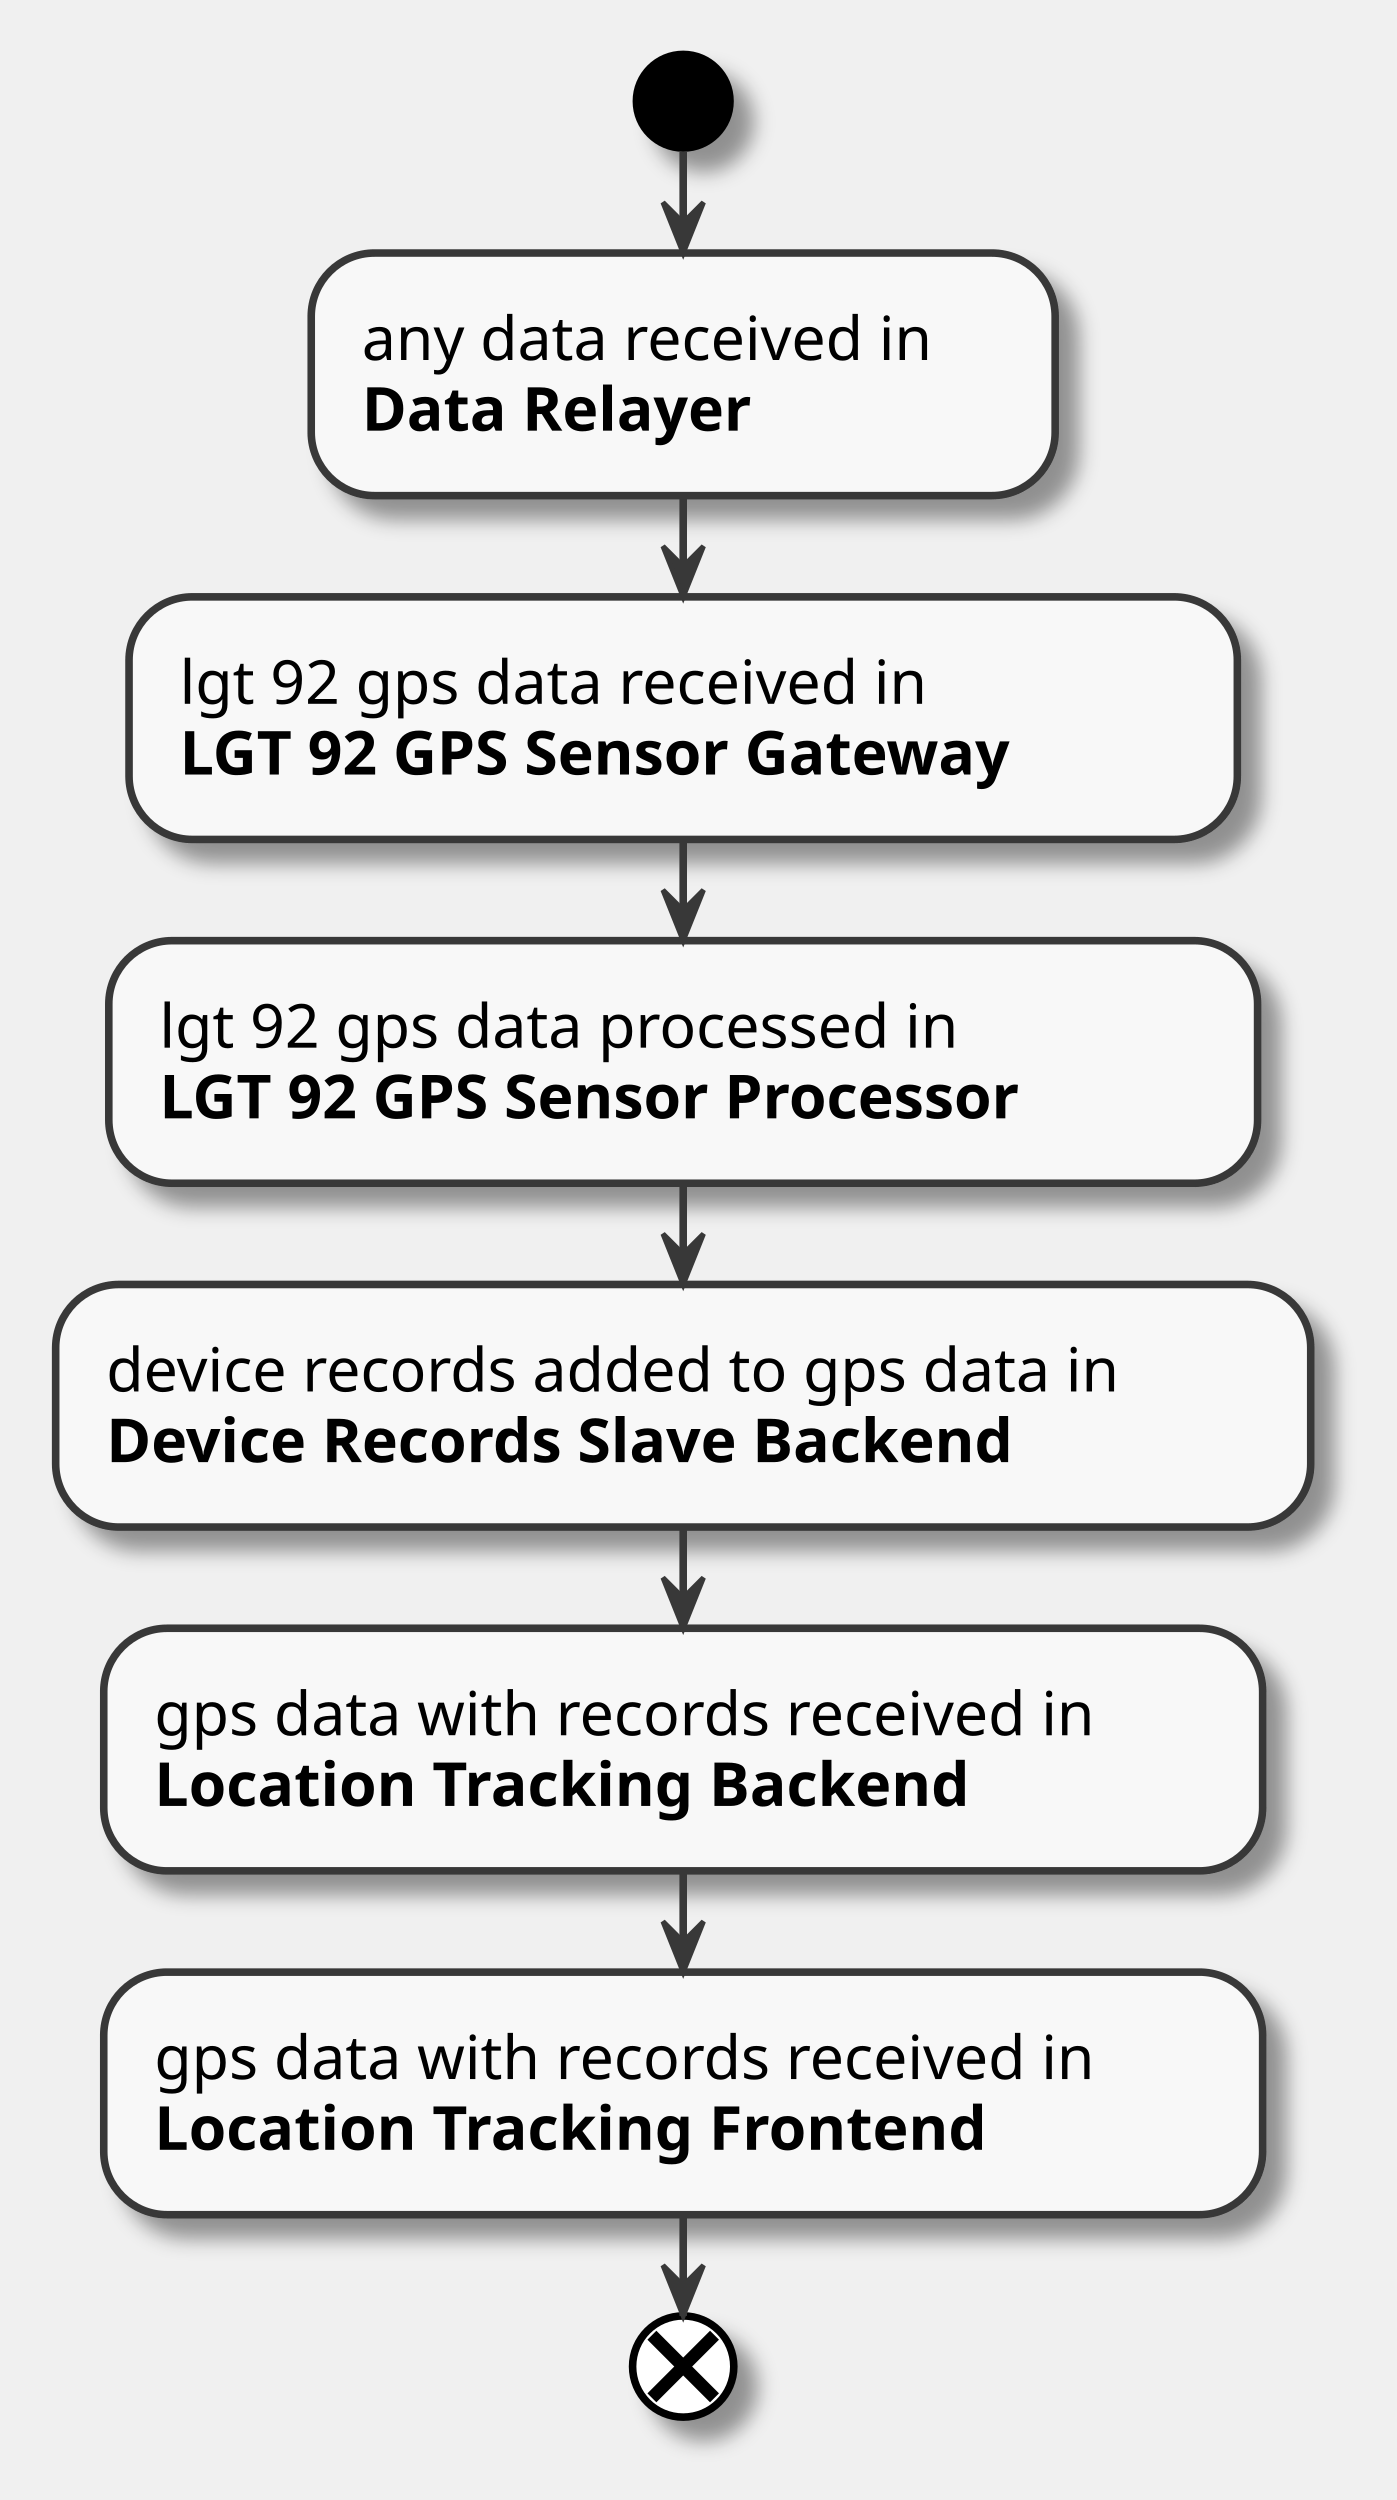
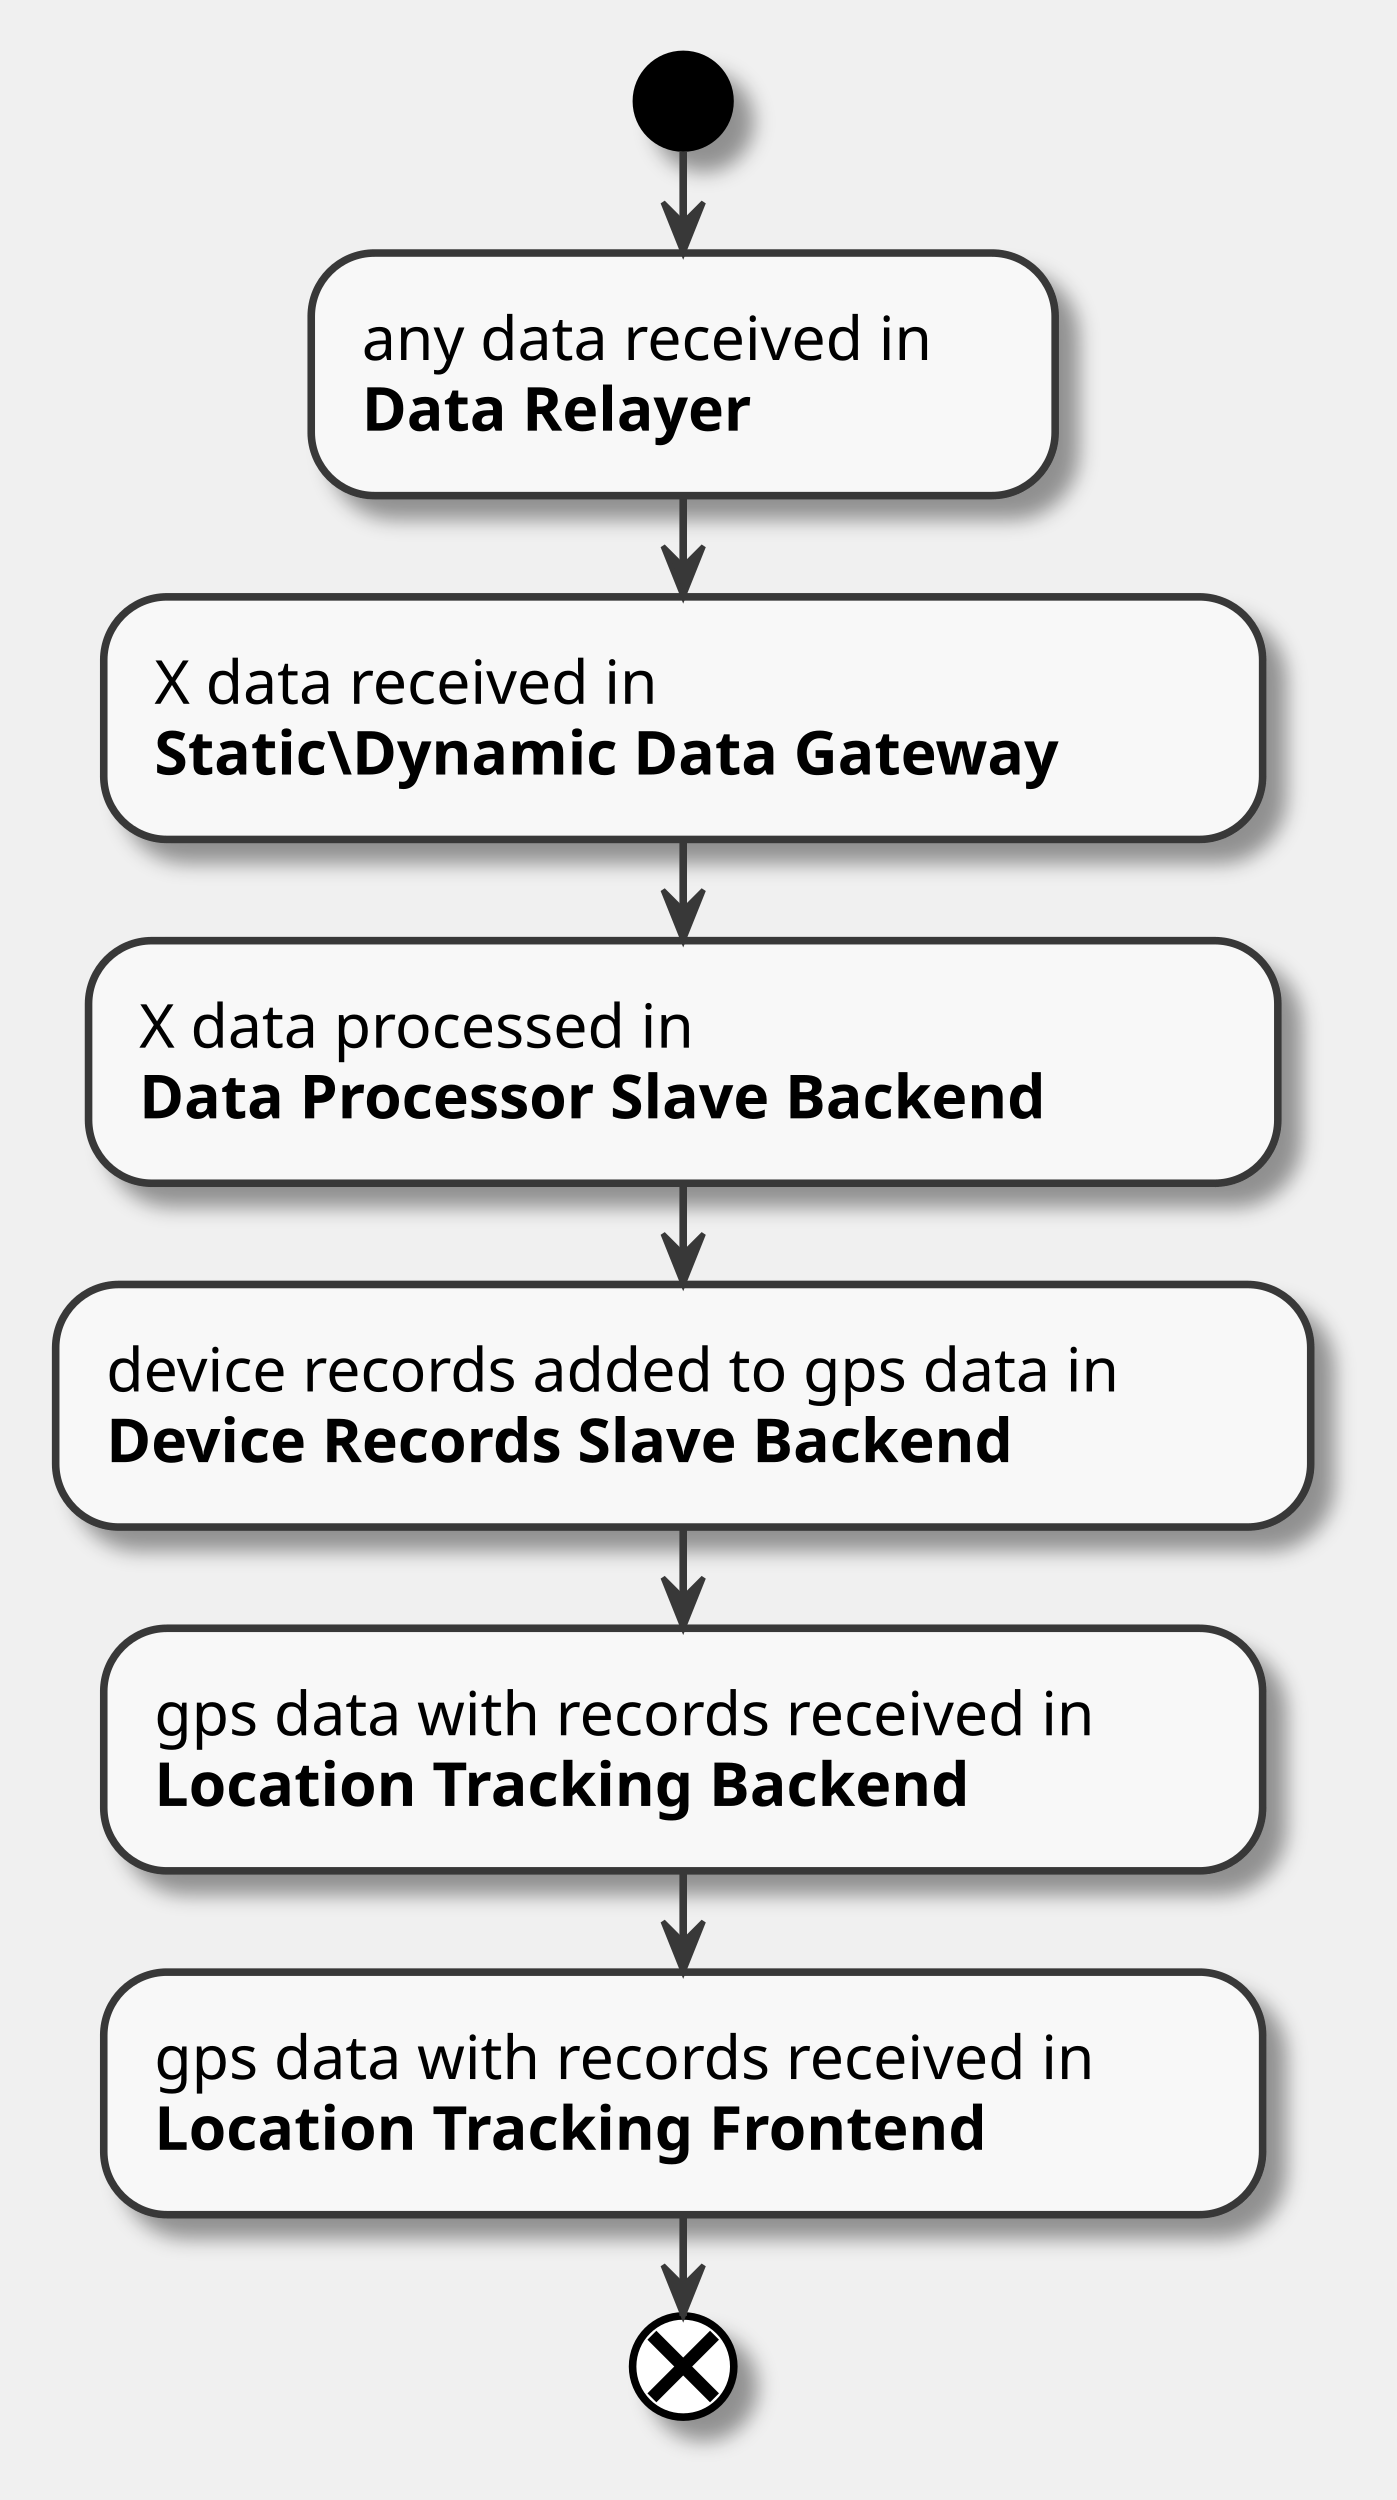
<svg xmlns="http://www.w3.org/2000/svg" contentScriptType="application/ecmascript" contentStyleType="text/css" height="494px" preserveAspectRatio="none" style="width:276px;height:494px;background:#FFFFFF;" version="1.1" viewBox="0 0 276 494" width="276px" zoomAndPan="magnify">
  <defs>
-     <filter height="300%" id="f1xb6g04sefgzp" width="300%" x="-1" y="-1">
+     <filter height="300%" id="feaxrne2o2ny7" width="300%" x="-1" y="-1">
      <feGaussianBlur result="blurOut" stdDeviation="2.0" />
      <feColorMatrix in="blurOut" result="blurOut2" type="matrix" values="0 0 0 0 0 0 0 0 0 0 0 0 0 0 0 0 0 0 .4 0" />
      <feOffset dx="4.0" dy="4.0" in="blurOut2" result="blurOut3" />
      <feBlend in="SourceGraphic" in2="blurOut3" mode="normal" />
    </filter>
  </defs>
  <g>
-     <ellipse cx="135" cy="20" fill="#000000" filter="url(#f1xb6g04sefgzp)" rx="10" ry="10" style="stroke:none;stroke-width:1.0;" />
-     <rect fill="#F8F8F8" filter="url(#f1xb6g04sefgzp)" height="47.938" rx="12.5" ry="12.5" style="stroke:#383838;stroke-width:1.5;" width="147" x="61.5" y="50" />
+     <ellipse cx="135" cy="20" fill="#000000" filter="url(#feaxrne2o2ny7)" rx="10" ry="10" style="stroke:none;stroke-width:1.0;" />
+     <rect fill="#F8F8F8" filter="url(#feaxrne2o2ny7)" height="47.938" rx="12.5" ry="12.5" style="stroke:#383838;stroke-width:1.5;" width="147" x="61.5" y="50" />
    <text fill="#000000" font-family="sans-serif" font-size="12" lengthAdjust="spacing" textLength="127" x="71.5" y="71.139">any data received in</text>
    <text fill="#000000" font-family="sans-serif" font-size="12" font-weight="bold" lengthAdjust="spacing" textLength="92" x="71.5" y="85.107">Data Relayer</text>
-     <rect fill="#F8F8F8" filter="url(#f1xb6g04sefgzp)" height="47.938" rx="12.5" ry="12.5" style="stroke:#383838;stroke-width:1.5;" width="219" x="25.5" y="117.938" />
-     <text fill="#000000" font-family="sans-serif" font-size="12" lengthAdjust="spacing" textLength="168" x="35.5" y="139.076">lgt 92 gps data received in</text>
-     <text fill="#000000" font-family="sans-serif" font-size="12" font-weight="bold" lengthAdjust="spacing" textLength="199" x="35.5" y="153.045">LGT 92 GPS Sensor Gateway</text>
-     <rect fill="#F8F8F8" filter="url(#f1xb6g04sefgzp)" height="47.938" rx="12.5" ry="12.5" style="stroke:#383838;stroke-width:1.5;" width="227" x="21.5" y="185.875" />
-     <text fill="#000000" font-family="sans-serif" font-size="12" lengthAdjust="spacing" textLength="181" x="31.5" y="207.014">lgt 92 gps data processed in</text>
-     <text fill="#000000" font-family="sans-serif" font-size="12" font-weight="bold" lengthAdjust="spacing" textLength="207" x="31.5" y="220.982">LGT 92 GPS Sensor Processor</text>
-     <rect fill="#F8F8F8" filter="url(#f1xb6g04sefgzp)" height="47.938" rx="12.5" ry="12.5" style="stroke:#383838;stroke-width:1.5;" width="248" x="11" y="253.812" />
+     <rect fill="#F8F8F8" filter="url(#feaxrne2o2ny7)" height="47.938" rx="12.5" ry="12.5" style="stroke:#383838;stroke-width:1.5;" width="229" x="20.5" y="117.938" />
+     <text fill="#000000" font-family="sans-serif" font-size="12" lengthAdjust="spacing" textLength="112" x="30.5" y="139.076">X data received in</text>
+     <text fill="#000000" font-family="sans-serif" font-size="12" font-weight="bold" lengthAdjust="spacing" textLength="209" x="30.5" y="153.045">Static\Dynamic Data Gateway</text>
+     <rect fill="#F8F8F8" filter="url(#feaxrne2o2ny7)" height="47.938" rx="12.5" ry="12.5" style="stroke:#383838;stroke-width:1.5;" width="235" x="17.5" y="185.875" />
+     <text fill="#000000" font-family="sans-serif" font-size="12" lengthAdjust="spacing" textLength="125" x="27.5" y="207.014">X data processed in</text>
+     <text fill="#000000" font-family="sans-serif" font-size="12" font-weight="bold" lengthAdjust="spacing" textLength="215" x="27.5" y="220.982">Data Processor Slave Backend</text>
+     <rect fill="#F8F8F8" filter="url(#feaxrne2o2ny7)" height="47.938" rx="12.5" ry="12.5" style="stroke:#383838;stroke-width:1.5;" width="248" x="11" y="253.812" />
    <text fill="#000000" font-family="sans-serif" font-size="12" lengthAdjust="spacing" textLength="228" x="21" y="274.951">device records added to gps data in</text>
    <text fill="#000000" font-family="sans-serif" font-size="12" font-weight="bold" lengthAdjust="spacing" textLength="213" x="21" y="288.92">Device Records Slave Backend</text>
-     <rect fill="#F8F8F8" filter="url(#f1xb6g04sefgzp)" height="47.938" rx="12.5" ry="12.5" style="stroke:#383838;stroke-width:1.5;" width="229" x="20.5" y="321.75" />
+     <rect fill="#F8F8F8" filter="url(#feaxrne2o2ny7)" height="47.938" rx="12.5" ry="12.5" style="stroke:#383838;stroke-width:1.5;" width="229" x="20.5" y="321.75" />
    <text fill="#000000" font-family="sans-serif" font-size="12" lengthAdjust="spacing" textLength="209" x="30.5" y="342.889">gps data with records received in</text>
    <text fill="#000000" font-family="sans-serif" font-size="12" font-weight="bold" lengthAdjust="spacing" textLength="189" x="30.5" y="356.857">Location Tracking Backend</text>
-     <rect fill="#F8F8F8" filter="url(#f1xb6g04sefgzp)" height="47.938" rx="12.5" ry="12.5" style="stroke:#383838;stroke-width:1.5;" width="229" x="20.5" y="389.688" />
+     <rect fill="#F8F8F8" filter="url(#feaxrne2o2ny7)" height="47.938" rx="12.5" ry="12.5" style="stroke:#383838;stroke-width:1.5;" width="229" x="20.5" y="389.688" />
    <text fill="#000000" font-family="sans-serif" font-size="12" lengthAdjust="spacing" textLength="209" x="30.5" y="410.826">gps data with records received in</text>
    <text fill="#000000" font-family="sans-serif" font-size="12" font-weight="bold" lengthAdjust="spacing" textLength="194" x="30.5" y="424.795">Location Tracking Frontend</text>
-     <ellipse cx="135" cy="467.625" fill="#FFFFFF" filter="url(#f1xb6g04sefgzp)" rx="10" ry="10" style="stroke:#000000;stroke-width:1.5;" />
+     <ellipse cx="135" cy="467.625" fill="#FFFFFF" filter="url(#feaxrne2o2ny7)" rx="10" ry="10" style="stroke:#000000;stroke-width:1.5;" />
    <line style="stroke:#000000;stroke-width:2.5;" x1="128.813" x2="141.187" y1="461.438" y2="473.812" />
    <line style="stroke:#000000;stroke-width:2.5;" x1="141.187" x2="128.813" y1="461.438" y2="473.812" />
    <line style="stroke:#383838;stroke-width:1.5;" x1="135" x2="135" y1="30" y2="50" />
    <polygon fill="#383838" points="131,40,135,50,139,40,135,44" style="stroke:#383838;stroke-width:1.0;" />
    <line style="stroke:#383838;stroke-width:1.5;" x1="135" x2="135" y1="97.938" y2="117.938" />
    <polygon fill="#383838" points="131,107.938,135,117.938,139,107.938,135,111.938" style="stroke:#383838;stroke-width:1.0;" />
    <line style="stroke:#383838;stroke-width:1.5;" x1="135" x2="135" y1="165.875" y2="185.875" />
    <polygon fill="#383838" points="131,175.875,135,185.875,139,175.875,135,179.875" style="stroke:#383838;stroke-width:1.0;" />
    <line style="stroke:#383838;stroke-width:1.5;" x1="135" x2="135" y1="233.812" y2="253.812" />
    <polygon fill="#383838" points="131,243.812,135,253.812,139,243.812,135,247.812" style="stroke:#383838;stroke-width:1.0;" />
    <line style="stroke:#383838;stroke-width:1.5;" x1="135" x2="135" y1="301.75" y2="321.75" />
    <polygon fill="#383838" points="131,311.75,135,321.75,139,311.75,135,315.75" style="stroke:#383838;stroke-width:1.0;" />
    <line style="stroke:#383838;stroke-width:1.5;" x1="135" x2="135" y1="369.688" y2="389.688" />
    <polygon fill="#383838" points="131,379.688,135,389.688,139,379.688,135,383.688" style="stroke:#383838;stroke-width:1.0;" />
    <line style="stroke:#383838;stroke-width:1.5;" x1="135" x2="135" y1="437.625" y2="457.625" />
    <polygon fill="#383838" points="131,447.625,135,457.625,139,447.625,135,451.625" style="stroke:#383838;stroke-width:1.0;" />
  </g>
</svg>
